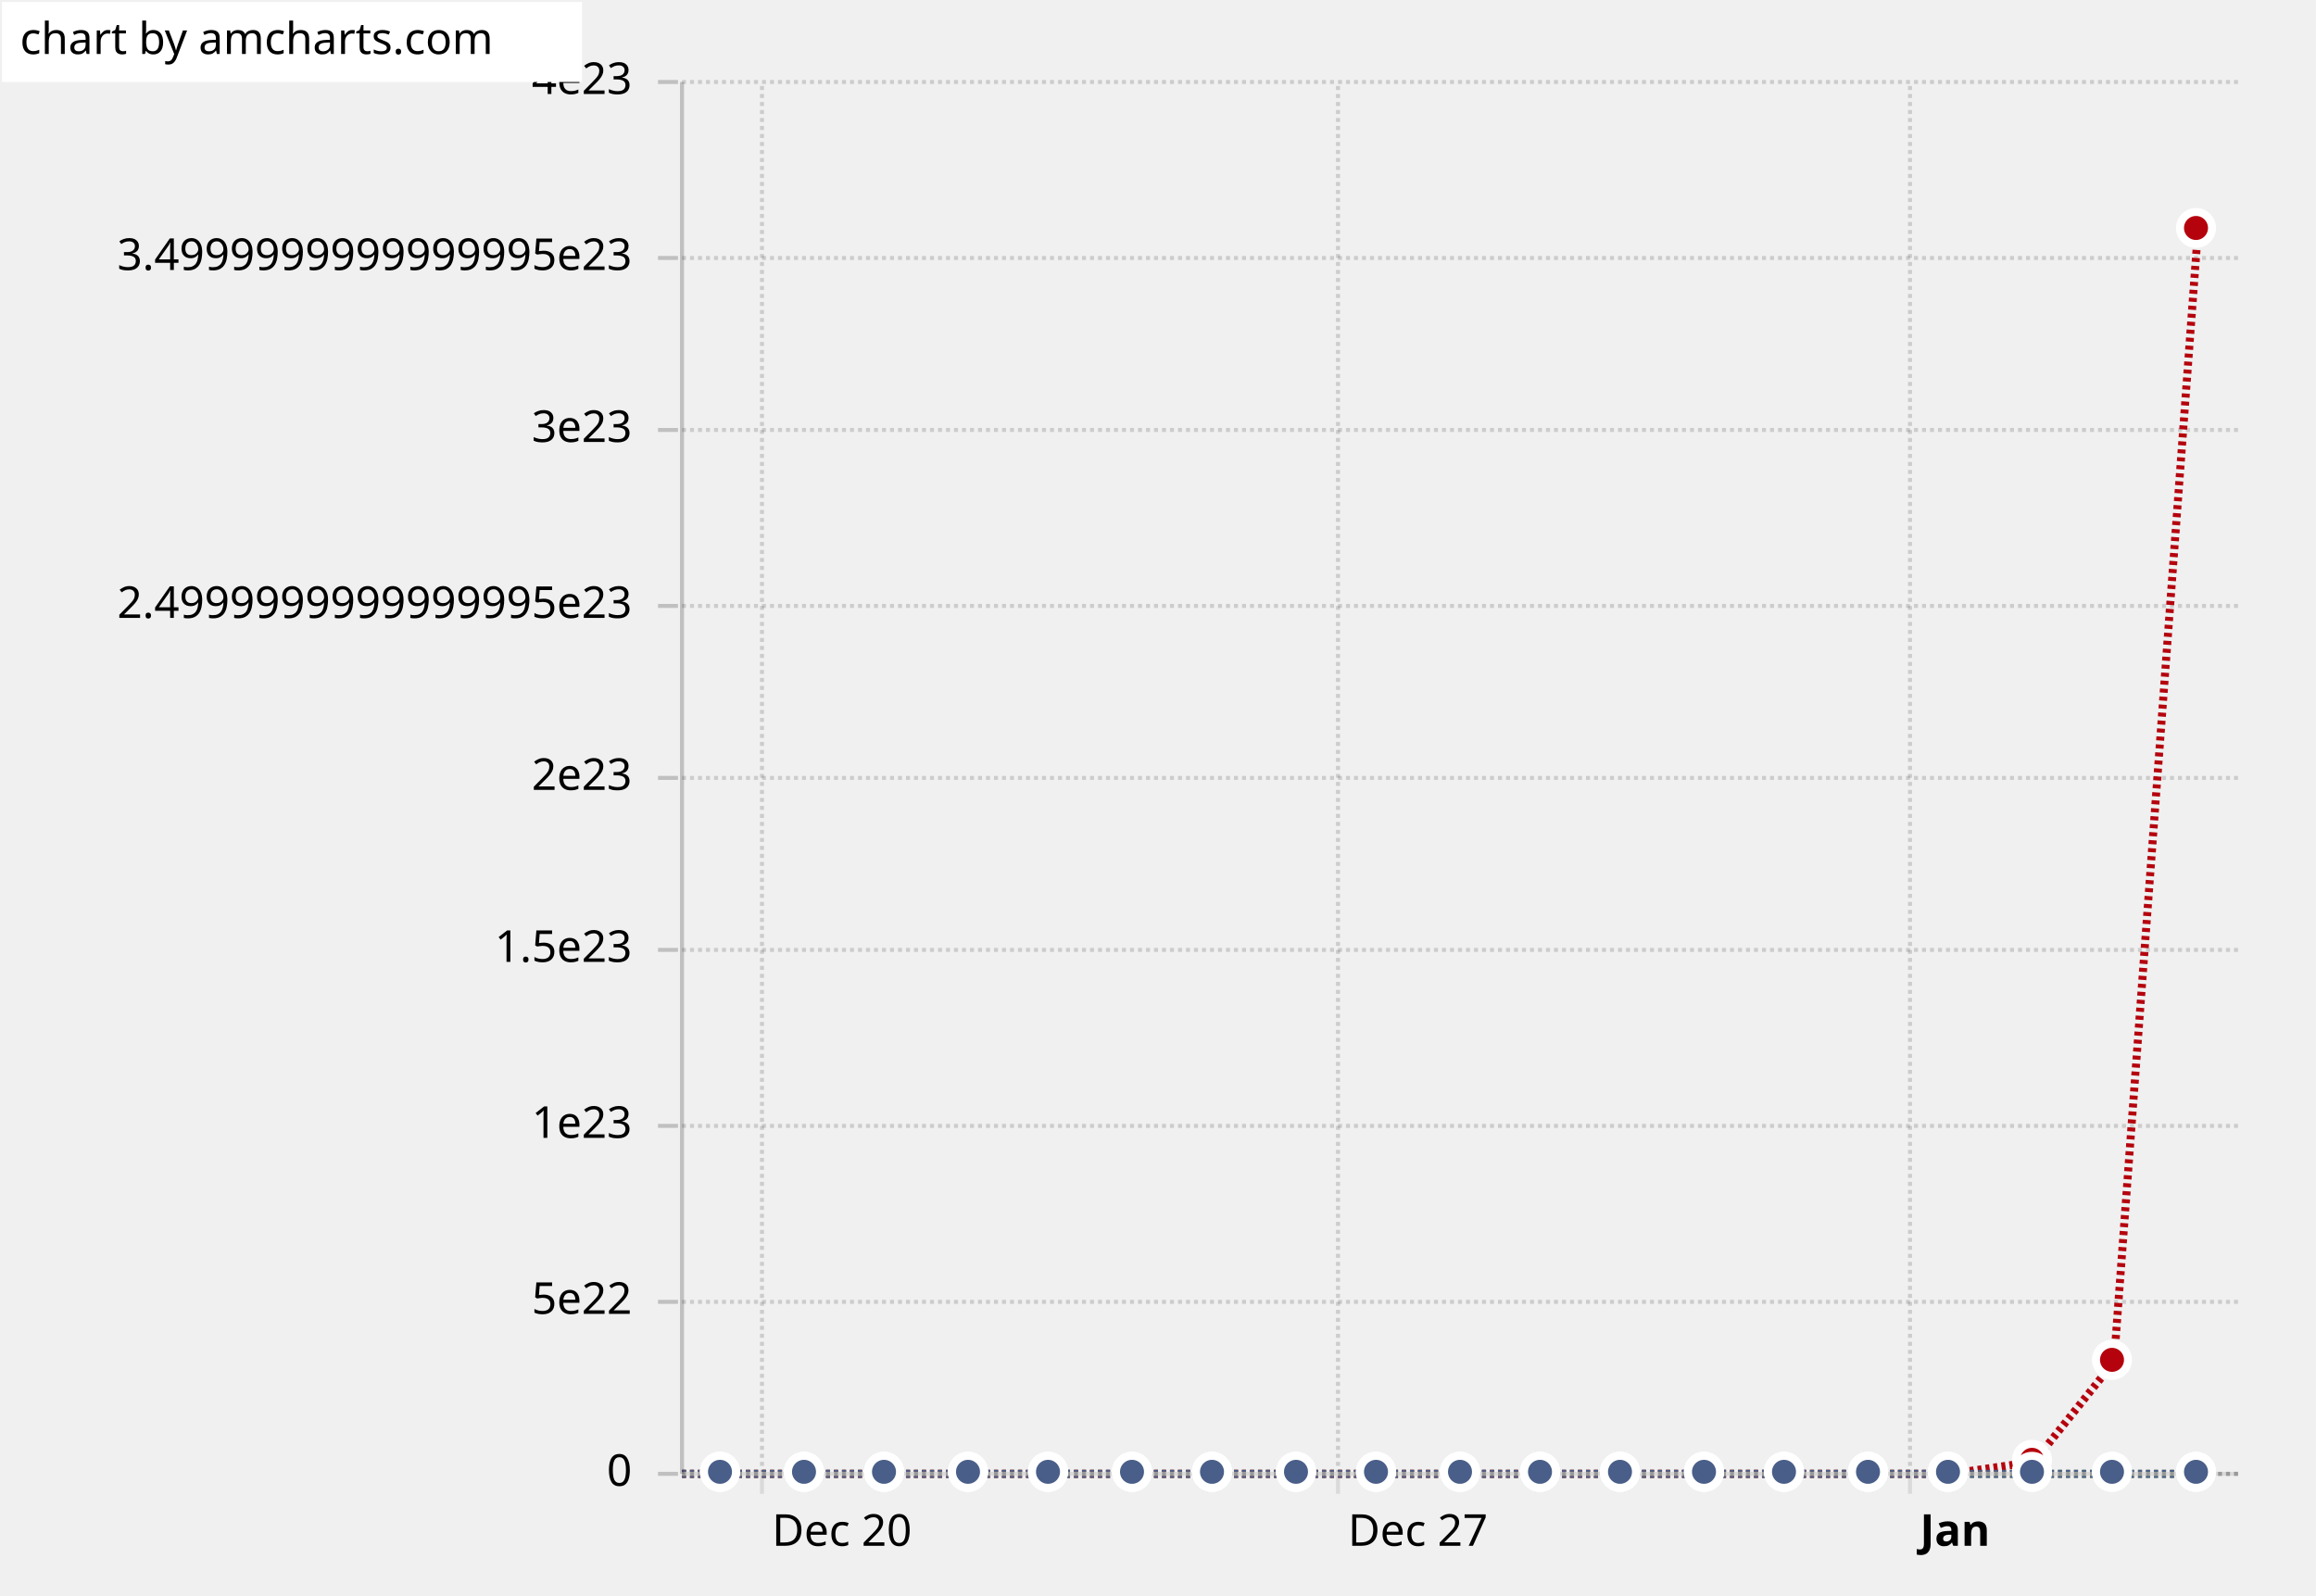
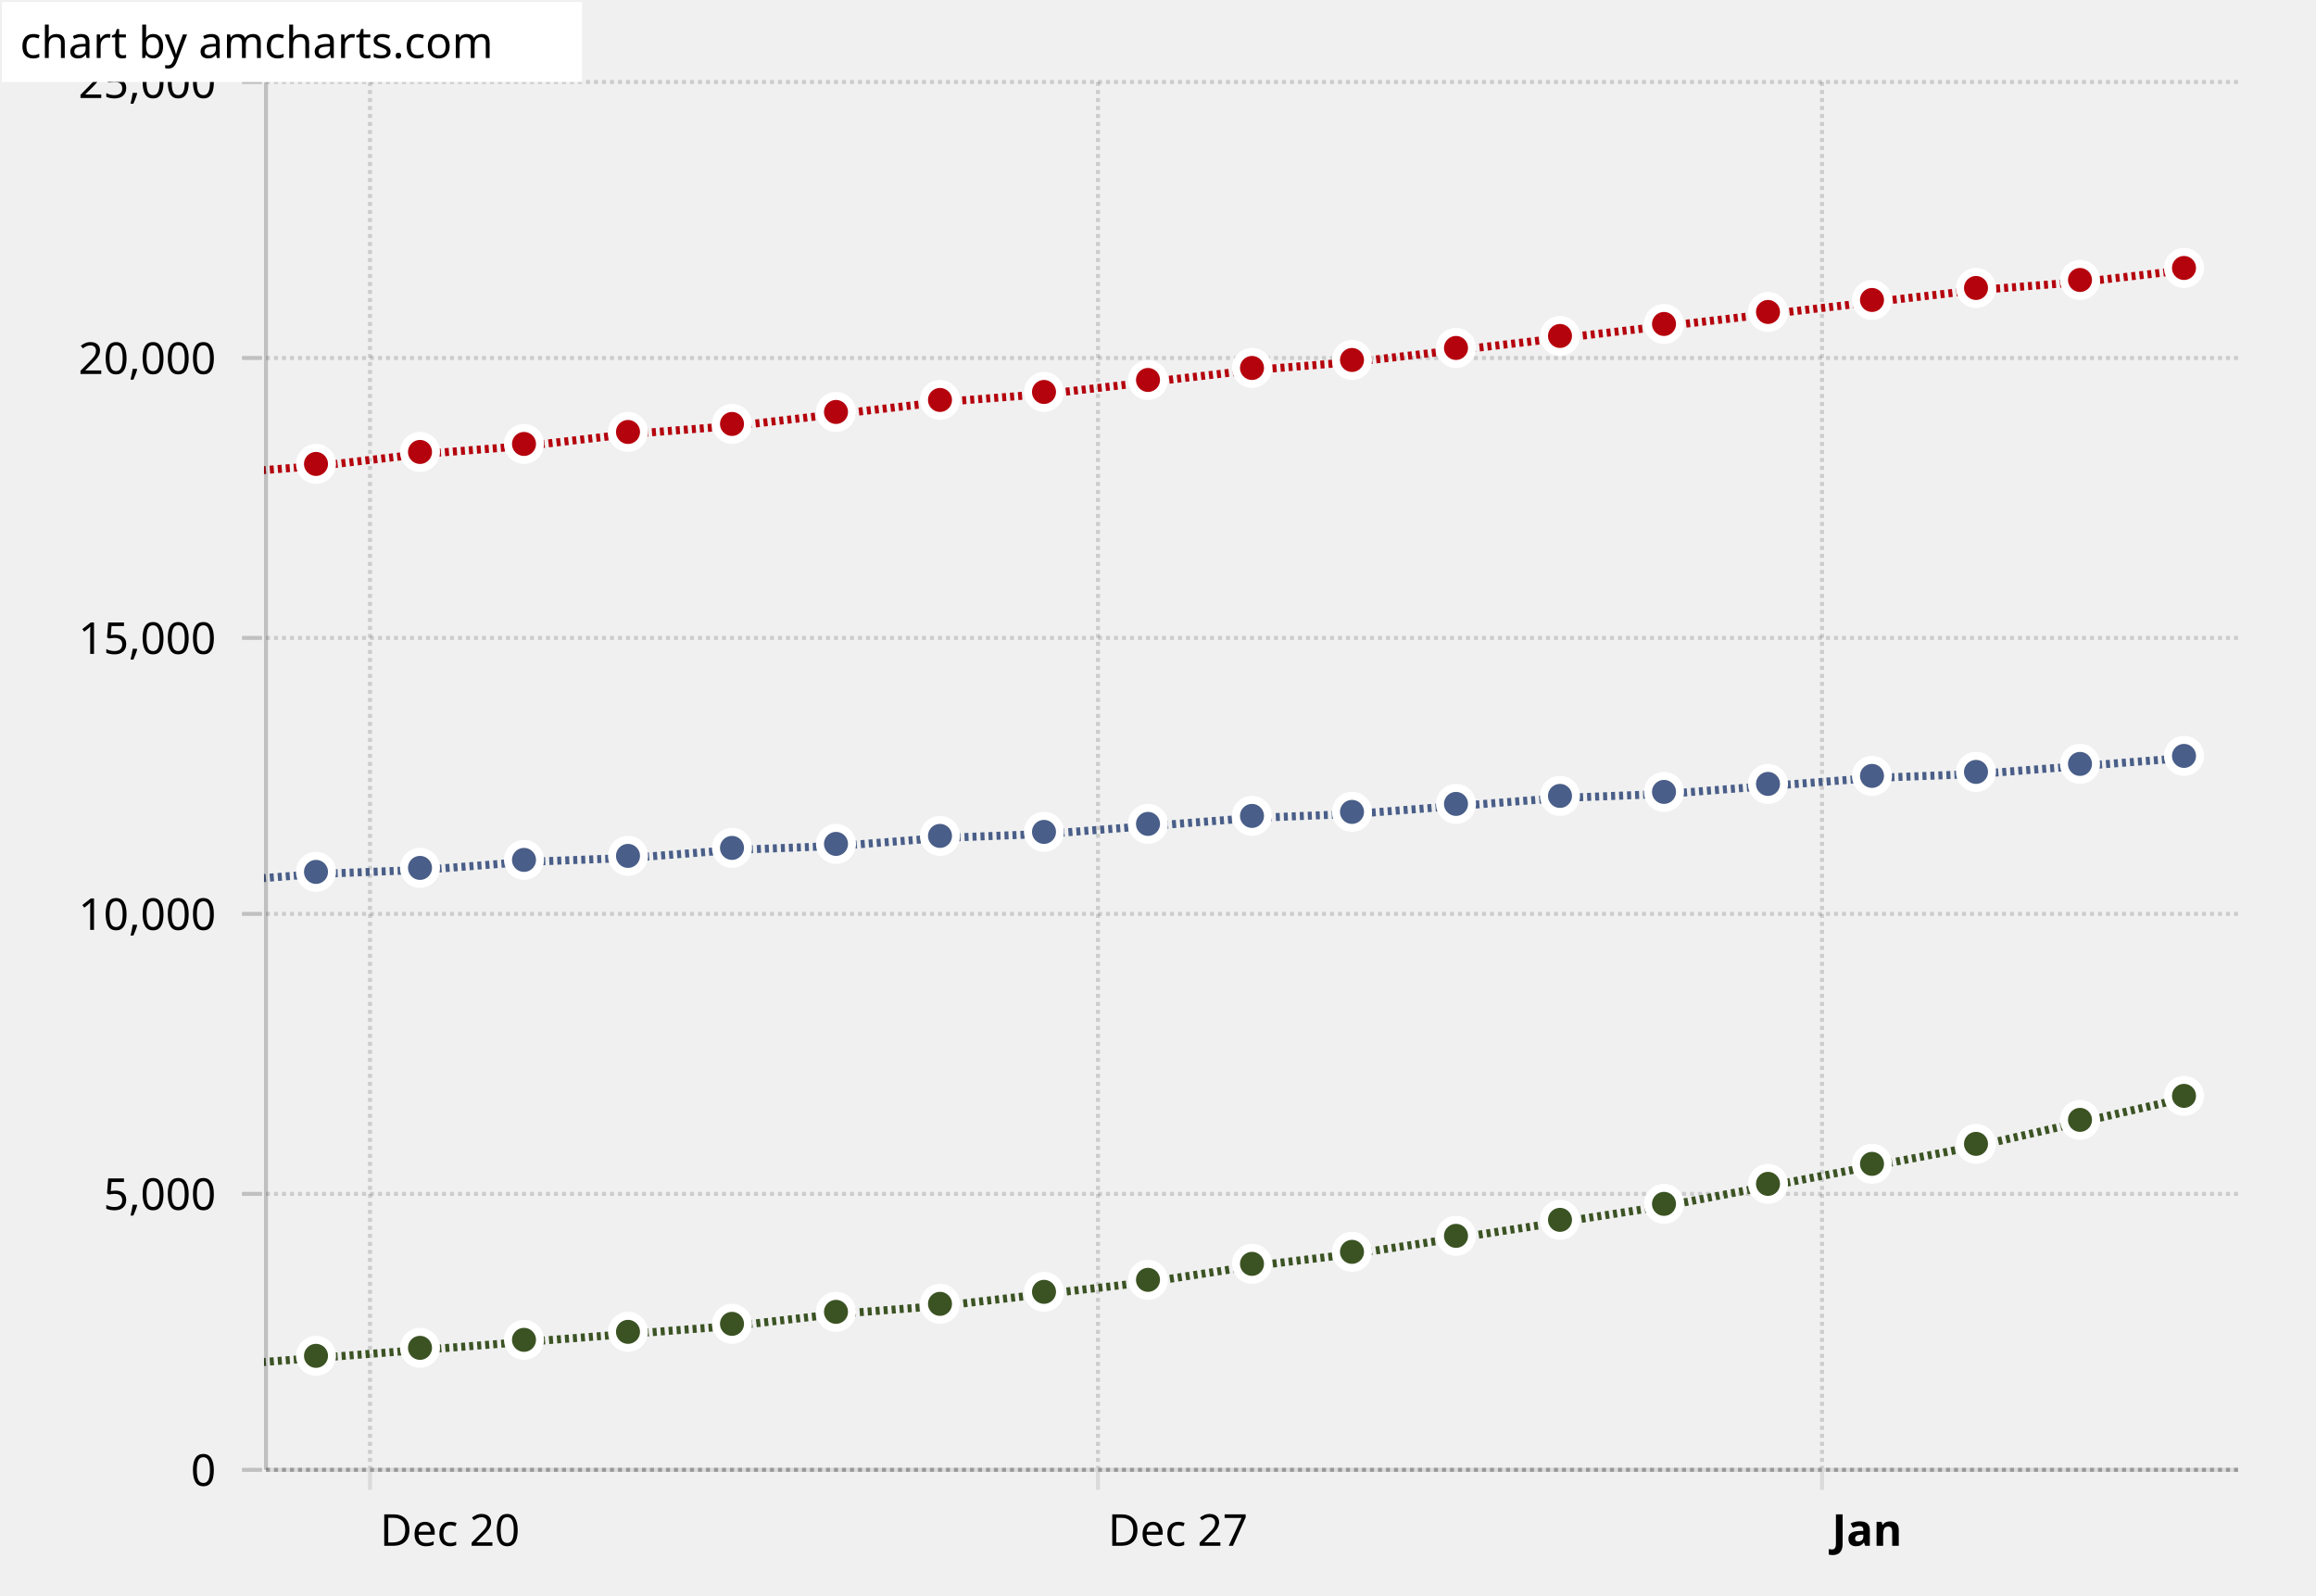
- <svg xmlns="http://www.w3.org/2000/svg" style="left: 0px; top: -0.78px; width: 579px; height: 399px; position: absolute;" version="1.1">
+ <svg xmlns="http://www.w3.org/2000/svg" style="position: absolute; width: 579px; height: 399px; left: 0px; top: 0px; " version="1.1">
  <g />
  <g>
-     <g transform="translate(170 20)">
+     <g transform="translate(66,20)">
      <g>
-         <path fill="none" stroke="#dadada" stroke-dasharray="none" stroke-opacity="1" stroke-width="1" transform="translate(0 348)" d="M 20.5 0.5 L 20.5 5.5" />
-         <path fill="none" stroke="#000000" stroke-dasharray="1" stroke-opacity="0.15" stroke-width="1" d="M 20.5 348.5 L 20.5 348.5 L 20.5 0.5" />
+         <path d="M26.5,0.5 L26.5,5.5" fill="none" stroke-dasharray="none" stroke-width="1" stroke-opacity="1" stroke="#DADADA" transform="translate(0,347)" />
+         <path d="M26.5,347.5 L26.5,347.5 L26.5,0.5" fill="none" stroke-dasharray="1" stroke-width="1" stroke-opacity="0.15" stroke="#000000" />
      </g>
      <g>
-         <path fill="none" stroke="#dadada" stroke-dasharray="none" stroke-opacity="1" stroke-width="1" transform="translate(0 348)" d="M 164.5 0.5 L 164.5 5.5" />
-         <path fill="none" stroke="#000000" stroke-dasharray="1" stroke-opacity="0.15" stroke-width="1" d="M 164.5 348.5 L 164.5 348.5 L 164.5 0.5" />
+         <path d="M208.5,0.5 L208.5,5.5" fill="none" stroke-dasharray="none" stroke-width="1" stroke-opacity="1" stroke="#DADADA" transform="translate(0,347)" />
+         <path d="M208.5,347.5 L208.5,347.5 L208.5,0.5" fill="none" stroke-dasharray="1" stroke-width="1" stroke-opacity="0.15" stroke="#000000" />
      </g>
      <g>
-         <path fill="none" stroke="#dadada" stroke-dasharray="none" stroke-opacity="1" stroke-width="1" transform="translate(0 348)" d="M 307.5 0.5 L 307.5 5.5" />
-         <path fill="none" stroke="#000000" stroke-dasharray="1" stroke-opacity="0.15" stroke-width="1" d="M 307.5 348.5 L 307.5 348.5 L 307.5 0.5" />
+         <path d="M389.5,0.5 L389.5,5.5" fill="none" stroke-dasharray="none" stroke-width="1" stroke-opacity="1" stroke="#DADADA" transform="translate(0,347)" />
+         <path d="M389.5,347.5 L389.5,347.5 L389.5,0.5" fill="none" stroke-dasharray="1" stroke-width="1" stroke-opacity="0.15" stroke="#000000" />
      </g>
    </g>
-     <g visibility="visible" transform="translate(170 20)">
+     <g transform="translate(66,20)" visibility="visible">
      <g>
-         <path fill="none" stroke="#000000" stroke-dasharray="none" stroke-opacity="0.2" stroke-width="1" transform="translate(-6)" d="M 0.5 348.5 L 5.5 348.5" />
-         <path fill="none" stroke="#000000" stroke-dasharray="1" stroke-opacity="0.15" stroke-width="1" d="M 0.5 348.5 L 0.5 348.5 L 389.5 348.5" />
+         <path d="M0.5,347.5 L5.5,347.5" fill="none" stroke-dasharray="none" stroke-width="1" stroke-opacity="0.2" stroke="#000000" transform="translate(-6,0)" />
+         <path d="M0.5,347.5 L0.5,347.5 L493.5,347.5" fill="none" stroke-dasharray="1" stroke-width="1" stroke-opacity="0.15" stroke="#000000" />
      </g>
      <g>
-         <path fill="none" stroke="#000000" stroke-dasharray="none" stroke-opacity="0.2" stroke-width="1" transform="translate(-6)" d="M 0.5 305.5 L 5.5 305.5" />
-         <path fill="none" stroke="#000000" stroke-dasharray="1" stroke-opacity="0.15" stroke-width="1" d="M 0.5 305.5 L 0.5 305.5 L 389.5 305.5" />
+         <path d="M0.5,278.5 L5.5,278.5" fill="none" stroke-dasharray="none" stroke-width="1" stroke-opacity="0.2" stroke="#000000" transform="translate(-6,0)" />
+         <path d="M0.5,278.5 L0.5,278.5 L493.5,278.5" fill="none" stroke-dasharray="1" stroke-width="1" stroke-opacity="0.15" stroke="#000000" />
      </g>
      <g>
-         <path fill="none" stroke="#000000" stroke-dasharray="none" stroke-opacity="0.2" stroke-width="1" transform="translate(-6)" d="M 0.5 261.5 L 5.5 261.5" />
-         <path fill="none" stroke="#000000" stroke-dasharray="1" stroke-opacity="0.15" stroke-width="1" d="M 0.5 261.5 L 0.5 261.5 L 389.5 261.5" />
+         <path d="M0.5,208.5 L5.5,208.5" fill="none" stroke-dasharray="none" stroke-width="1" stroke-opacity="0.2" stroke="#000000" transform="translate(-6,0)" />
+         <path d="M0.5,208.5 L0.5,208.5 L493.5,208.5" fill="none" stroke-dasharray="1" stroke-width="1" stroke-opacity="0.15" stroke="#000000" />
      </g>
      <g>
-         <path fill="none" stroke="#000000" stroke-dasharray="none" stroke-opacity="0.2" stroke-width="1" transform="translate(-6)" d="M 0.5 217.5 L 5.5 217.5" />
-         <path fill="none" stroke="#000000" stroke-dasharray="1" stroke-opacity="0.15" stroke-width="1" d="M 0.5 217.5 L 0.5 217.5 L 389.5 217.5" />
+         <path d="M0.5,139.5 L5.5,139.5" fill="none" stroke-dasharray="none" stroke-width="1" stroke-opacity="0.2" stroke="#000000" transform="translate(-6,0)" />
+         <path d="M0.5,139.5 L0.5,139.5 L493.5,139.5" fill="none" stroke-dasharray="1" stroke-width="1" stroke-opacity="0.15" stroke="#000000" />
      </g>
      <g>
-         <path fill="none" stroke="#000000" stroke-dasharray="none" stroke-opacity="0.2" stroke-width="1" transform="translate(-6)" d="M 0.5 174.5 L 5.5 174.5" />
-         <path fill="none" stroke="#000000" stroke-dasharray="1" stroke-opacity="0.15" stroke-width="1" d="M 0.5 174.5 L 0.5 174.5 L 389.5 174.5" />
+         <path d="M0.5,69.5 L5.5,69.5" fill="none" stroke-dasharray="none" stroke-width="1" stroke-opacity="0.2" stroke="#000000" transform="translate(-6,0)" />
+         <path d="M0.5,69.5 L0.5,69.5 L493.5,69.5" fill="none" stroke-dasharray="1" stroke-width="1" stroke-opacity="0.15" stroke="#000000" />
      </g>
      <g>
-         <path fill="none" stroke="#000000" stroke-dasharray="none" stroke-opacity="0.2" stroke-width="1" transform="translate(-6)" d="M 0.5 131.5 L 5.5 131.5" />
-         <path fill="none" stroke="#000000" stroke-dasharray="1" stroke-opacity="0.15" stroke-width="1" d="M 0.5 131.5 L 0.5 131.5 L 389.5 131.5" />
-       </g>
-       <g>
-         <path fill="none" stroke="#000000" stroke-dasharray="none" stroke-opacity="0.2" stroke-width="1" transform="translate(-6)" d="M 0.5 87.5 L 5.5 87.5" />
-         <path fill="none" stroke="#000000" stroke-dasharray="1" stroke-opacity="0.15" stroke-width="1" d="M 0.5 87.5 L 0.5 87.5 L 389.5 87.5" />
-       </g>
-       <g>
-         <path fill="none" stroke="#000000" stroke-dasharray="none" stroke-opacity="0.2" stroke-width="1" transform="translate(-6)" d="M 0.5 44.5 L 5.5 44.5" />
-         <path fill="none" stroke="#000000" stroke-dasharray="1" stroke-opacity="0.15" stroke-width="1" d="M 0.5 44.5 L 0.5 44.5 L 389.5 44.5" />
-       </g>
-       <g>
-         <path fill="none" stroke="#000000" stroke-dasharray="none" stroke-opacity="0.2" stroke-width="1" transform="translate(-6)" d="M 0.5 0.5 L 5.5 0.5" />
-         <path fill="none" stroke="#000000" stroke-dasharray="1" stroke-opacity="0.15" stroke-width="1" d="M 0.5 0.5 L 0.5 0.5 L 389.5 0.5" />
+         <path d="M0.5,0.5 L5.5,0.5" fill="none" stroke-dasharray="none" stroke-width="1" stroke-opacity="0.2" stroke="#000000" transform="translate(-6,0)" />
+         <path d="M0.5,0.5 L0.5,0.5 L493.5,0.5" fill="none" stroke-dasharray="1" stroke-width="1" stroke-opacity="0.15" stroke="#000000" />
      </g>
    </g>
  </g>
  <g />
  <g>
-     <g transform="translate(170 20)">
-       <g clip-path="url(&quot;#AmChartsEl-139&quot;)">
-         <path fill="none" stroke="#3b5323" stroke-dasharray="1" stroke-opacity="1" stroke-width="2" d="M -9.5 348.5 L 10.5 348.5 L 31.5 348.5 L 51.5 348.5 L 72.5 348.5 L 92.5 348.5 L 113.5 348.5 L 133.5 348.5 L 154.5 348.5 L 174.5 348.5 L 195.5 348.5 L 215.5 348.5 L 235.5 348.5 L 256.5 348.5 L 276.5 348.5 L 297.5 348.5 L 317.5 348.5 L 338.5 348.5 L 358.5 348.5 L 379.5 348.5" />
+     <g transform="translate(66,20)">
+       <g clip-path="url(#AmChartsEl-4)">
+         <path d="M-12.5,321.5 L13.5,319.5 L39.5,317.5 L65.5,315.5 L91.5,313.5 L117.5,311.5 L143.5,308.5 L169.5,306.5 L195.5,303.5 L221.5,300.5 L247.5,296.5 L272.5,293.5 L298.5,289.5 L324.5,285.5 L350.5,281.5 L376.5,276.5 L402.5,271.5 L428.5,266.5 L454.5,260.5 L480.5,254.5" fill="none" stroke-dasharray="1" stroke-width="2" stroke-opacity="1" stroke="#3B5323" />
      </g>
-       <g clip-path="url(&quot;#AmChartsEl-140&quot;)">
-         <path fill="none" stroke="#3b5323" stroke-dasharray="1" stroke-opacity="1" stroke-width="2" d="M -9.5 348.5 L 10.5 348.5 L 31.5 348.5 L 51.5 348.5 L 72.5 348.5 L 92.5 348.5 L 113.5 348.5 L 133.5 348.5 L 154.5 348.5 L 174.5 348.5 L 195.5 348.5 L 215.5 348.5 L 235.5 348.5 L 256.5 348.5 L 276.5 348.5 L 297.5 348.5 L 317.5 348.5 L 338.5 348.5 L 358.5 348.5 L 379.5 348.5" />
+       <g clip-path="url(#AmChartsEl-5)">
+         <path d="M-12.5,321.5 L13.5,319.5 L39.5,317.5 L65.5,315.5 L91.5,313.5 L117.5,311.5 L143.5,308.5 L169.5,306.5 L195.5,303.5 L221.5,300.5 L247.5,296.5 L272.5,293.5 L298.5,289.5 L324.5,285.5 L350.5,281.5 L376.5,276.5 L402.5,271.5 L428.5,266.5 L454.5,260.5 L480.5,254.5" fill="none" stroke-dasharray="1" stroke-width="2" stroke-opacity="1" stroke="#3B5323" />
      </g>
-       <clipPath id="AmChartsEl-139">
-         <rect stroke-width="0" x="0" y="0" width="389" height="348" rx="0" ry="0" />
+       <clipPath id="AmChartsEl-4">
+         <rect x="0" y="0" width="493" height="347" rx="0" ry="0" stroke-width="0" />
      </clipPath>
-       <clipPath id="AmChartsEl-140">
-         <rect stroke-width="0" x="0" y="349" width="389" height="1" rx="0" ry="0" />
+       <clipPath id="AmChartsEl-5">
+         <rect x="0" y="348" width="493" height="1" rx="0" ry="0" stroke-width="0" />
      </clipPath>
    </g>
-     <g transform="translate(170 20)">
-       <g clip-path="url(&quot;#AmChartsEl-141&quot;)">
-         <path fill="none" stroke="#b5030d" stroke-dasharray="1" stroke-opacity="1" stroke-width="2" d="M -9.5 348.5 L 10.5 348.5 L 31.5 348.5 L 51.5 348.5 L 72.5 348.5 L 92.5 348.5 L 113.5 348.5 L 133.5 348.5 L 154.5 348.5 L 174.5 348.5 L 195.5 348.5 L 215.5 348.5 L 235.5 348.5 L 256.5 348.5 L 276.5 348.5 L 297.5 348.5 L 317.5 348.5 L 338.5 345.5 L 358.5 320.5 L 379.5 37.5" />
+     <g transform="translate(66,20)">
+       <g clip-path="url(#AmChartsEl-6)">
+         <path d="M-12.5,98.5 L13.5,96.5 L39.5,93.5 L65.5,91.5 L91.5,88.5 L117.5,86.5 L143.5,83.5 L169.5,80.5 L195.5,78.5 L221.5,75.5 L247.5,72.5 L272.5,70.5 L298.5,67.5 L324.5,64.5 L350.5,61.5 L376.5,58.5 L402.5,55.5 L428.5,52.5 L454.5,50.5 L480.5,47.5" fill="none" stroke-dasharray="1" stroke-width="2" stroke-opacity="1" stroke="#b5030d" />
      </g>
-       <g clip-path="url(&quot;#AmChartsEl-142&quot;)">
-         <path fill="none" stroke="#b5030d" stroke-dasharray="1" stroke-opacity="1" stroke-width="2" d="M -9.5 348.5 L 10.5 348.5 L 31.5 348.5 L 51.5 348.5 L 72.5 348.5 L 92.5 348.5 L 113.5 348.5 L 133.5 348.5 L 154.5 348.5 L 174.5 348.5 L 195.5 348.5 L 215.5 348.5 L 235.5 348.5 L 256.5 348.5 L 276.5 348.5 L 297.5 348.5 L 317.5 348.5 L 338.5 345.5 L 358.5 320.5 L 379.5 37.5" />
+       <g clip-path="url(#AmChartsEl-7)">
+         <path d="M-12.5,98.5 L13.5,96.5 L39.5,93.5 L65.5,91.5 L91.5,88.5 L117.5,86.5 L143.5,83.5 L169.5,80.5 L195.5,78.5 L221.5,75.5 L247.5,72.5 L272.5,70.5 L298.5,67.5 L324.5,64.5 L350.5,61.5 L376.5,58.5 L402.5,55.5 L428.5,52.5 L454.5,50.5 L480.5,47.5" fill="none" stroke-dasharray="1" stroke-width="2" stroke-opacity="1" stroke="#b5030d" />
      </g>
-       <clipPath id="AmChartsEl-141">
-         <rect stroke-width="0" x="0" y="0" width="389" height="348" rx="0" ry="0" />
+       <clipPath id="AmChartsEl-6">
+         <rect x="0" y="0" width="493" height="347" rx="0" ry="0" stroke-width="0" />
      </clipPath>
-       <clipPath id="AmChartsEl-142">
-         <rect stroke-width="0" x="0" y="349" width="389" height="1" rx="0" ry="0" />
+       <clipPath id="AmChartsEl-7">
+         <rect x="0" y="348" width="493" height="1" rx="0" ry="0" stroke-width="0" />
      </clipPath>
    </g>
-     <g transform="translate(170 20)">
-       <g clip-path="url(&quot;#AmChartsEl-143&quot;)">
-         <path fill="none" stroke="#495e88" stroke-dasharray="1" stroke-opacity="1" stroke-width="2" d="M -9.5 348.5 L 10.5 348.5 L 31.5 348.5 L 51.5 348.5 L 72.5 348.5 L 92.5 348.5 L 113.5 348.5 L 133.5 348.5 L 154.5 348.5 L 174.5 348.5 L 195.5 348.5 L 215.5 348.5 L 235.5 348.5 L 256.5 348.5 L 276.5 348.5 L 297.5 348.5 L 317.5 348.5 L 338.5 348.5 L 358.5 348.5 L 379.5 348.5" />
+     <g transform="translate(66,20)">
+       <g clip-path="url(#AmChartsEl-8)">
+         <path d="M-12.5,200.5 L13.5,198.5 L39.5,197.5 L65.5,195.5 L91.5,194.5 L117.5,192.5 L143.5,191.5 L169.5,189.5 L195.5,188.5 L221.5,186.5 L247.5,184.5 L272.5,183.5 L298.5,181.5 L324.5,179.5 L350.5,178.5 L376.5,176.5 L402.5,174.5 L428.5,173.5 L454.5,171.5 L480.5,169.5" fill="none" stroke-dasharray="1" stroke-width="2" stroke-opacity="1" stroke="#495E88" />
      </g>
-       <g clip-path="url(&quot;#AmChartsEl-144&quot;)">
-         <path fill="none" stroke="#495e88" stroke-dasharray="1" stroke-opacity="1" stroke-width="2" d="M -9.5 348.5 L 10.5 348.5 L 31.5 348.5 L 51.5 348.5 L 72.5 348.5 L 92.5 348.5 L 113.5 348.5 L 133.5 348.5 L 154.5 348.5 L 174.5 348.5 L 195.5 348.5 L 215.5 348.5 L 235.5 348.5 L 256.5 348.5 L 276.5 348.5 L 297.5 348.5 L 317.5 348.5 L 338.5 348.5 L 358.5 348.5 L 379.5 348.5" />
+       <g clip-path="url(#AmChartsEl-9)">
+         <path d="M-12.5,200.5 L13.5,198.5 L39.5,197.5 L65.5,195.5 L91.5,194.5 L117.5,192.5 L143.5,191.5 L169.5,189.5 L195.5,188.5 L221.5,186.5 L247.5,184.5 L272.5,183.5 L298.5,181.5 L324.5,179.5 L350.5,178.5 L376.5,176.5 L402.5,174.5 L428.5,173.5 L454.5,171.5 L480.5,169.5" fill="none" stroke-dasharray="1" stroke-width="2" stroke-opacity="1" stroke="#495E88" />
      </g>
-       <clipPath id="AmChartsEl-143">
-         <rect stroke-width="0" x="0" y="0" width="389" height="348" rx="0" ry="0" />
+       <clipPath id="AmChartsEl-8">
+         <rect x="0" y="0" width="493" height="347" rx="0" ry="0" stroke-width="0" />
      </clipPath>
-       <clipPath id="AmChartsEl-144">
-         <rect stroke-width="0" x="0" y="349" width="389" height="1" rx="0" ry="0" />
+       <clipPath id="AmChartsEl-9">
+         <rect x="0" y="348" width="493" height="1" rx="0" ry="0" stroke-width="0" />
      </clipPath>
    </g>
  </g>
-   <g clip-path="url(&quot;#AmChartsEl-138&quot;)" />
+   <g clip-path="url(#AmChartsEl-3)" />
  <g>
-     <g transform="translate(170 20)">
-       <text font-family="Verdana" font-size="11" fill="#000000" text-anchor="start" transform="translate(23 361)" y="5.5">Dec 20</text>
-       <text font-family="Verdana" font-size="11" fill="#000000" text-anchor="start" transform="translate(167 361)" y="5.5">Dec 27</text>
-       <text font-family="Verdana" font-size="11" font-weight="bold" fill="#000000" text-anchor="start" transform="translate(310 361)" y="5.5">Jan</text>
+     <g transform="translate(66,20)">
+       <text y="6.5" fill="#000000" font-family="Verdana" font-size="11" text-anchor="start" transform="translate(29,360)">Dec 20</text>
+       <text y="6.5" fill="#000000" font-family="Verdana" font-size="11" text-anchor="start" transform="translate(211,360)">Dec 27</text>
+       <text y="6.5" fill="#000000" font-family="Verdana" font-size="11" font-weight="bold" text-anchor="start" transform="translate(392,360)">Jan</text>
    </g>
-     <g visibility="visible" transform="translate(170 20)">
-       <text font-family="Verdana" font-size="11" fill="#000000" text-anchor="end" transform="translate(-12 346)" y="5.5">0</text>
-       <text font-family="Verdana" font-size="11" fill="#000000" text-anchor="end" transform="translate(-12 303)" y="5.5">5e22</text>
-       <text font-family="Verdana" font-size="11" fill="#000000" text-anchor="end" transform="translate(-12 259)" y="5.5">1e23</text>
-       <text font-family="Verdana" font-size="11" fill="#000000" text-anchor="end" transform="translate(-12 215)" y="5.5">1.5e23</text>
-       <text font-family="Verdana" font-size="11" fill="#000000" text-anchor="end" transform="translate(-12 172)" y="5.5">2e23</text>
-       <text font-family="Verdana" font-size="11" fill="#000000" text-anchor="end" transform="translate(-12 129)" y="5.5">2.4999999999999995e23</text>
-       <text font-family="Verdana" font-size="11" fill="#000000" text-anchor="end" transform="translate(-12 85)" y="5.5">3e23</text>
-       <text font-family="Verdana" font-size="11" fill="#000000" text-anchor="end" transform="translate(-12 42)" y="5.5">3.4999999999999995e23</text>
-       <text font-family="Verdana" font-size="11" fill="#000000" text-anchor="end" transform="translate(-12 -2)" y="5.5">4e23</text>
+     <g transform="translate(66,20)" visibility="visible">
+       <text y="6.5" fill="#000000" font-family="Verdana" font-size="11" text-anchor="end" transform="translate(-12,345)">0</text>
+       <text y="6.5" fill="#000000" font-family="Verdana" font-size="11" text-anchor="end" transform="translate(-12,276)">5,000</text>
+       <text y="6.5" fill="#000000" font-family="Verdana" font-size="11" text-anchor="end" transform="translate(-12,206)">10,000</text>
+       <text y="6.5" fill="#000000" font-family="Verdana" font-size="11" text-anchor="end" transform="translate(-12,137)">15,000</text>
+       <text y="6.5" fill="#000000" font-family="Verdana" font-size="11" text-anchor="end" transform="translate(-12,67)">20,000</text>
+       <text y="6.5" fill="#000000" font-family="Verdana" font-size="11" text-anchor="end" transform="translate(-12,-2)">25,000</text>
    </g>
  </g>
  <g>
-     <path fill="none" stroke="#dadada" stroke-dasharray="none" stroke-opacity="1" stroke-width="1" transform="translate(170 368)" d="M 0.5 0.5 L 389.5 0.5" />
-     <path visibility="visible" fill="none" stroke="#000000" stroke-dasharray="none" stroke-opacity="0.2" stroke-width="1" transform="translate(170 20)" d="M 0.5 0.5 L 0.5 348.5" />
-     <path fill="none" stroke="#000000" stroke-dasharray="1" stroke-opacity="0.3" stroke-width="1" transform="translate(170 20)" d="M 0.5 348.5 L 389.5 348.5 L 389.5 348.5" />
+     <path d="M0.5,0.5 L493.5,0.5" fill="none" stroke-dasharray="none" stroke-width="1" stroke-opacity="1" stroke="#DADADA" transform="translate(66,367)" />
+     <path d="M0.5,0.5 L0.5,347.5" fill="none" stroke-dasharray="none" stroke-width="1" stroke-opacity="0.2" stroke="#000000" transform="translate(66,20)" visibility="visible" />
+     <path d="M0.5,347.5 L493.5,347.5 L493.5,347.5" fill="none" stroke-dasharray="1" stroke-width="1" stroke-opacity="0.3" stroke="#000000" transform="translate(66,20)" />
  </g>
  <g>
-     <g visibility="hidden" transform="translate(170 20)">
-       <path visibility="hidden" fill="none" stroke="#cc0000" stroke-dasharray="none" stroke-opacity="1" stroke-width="1" d="M 0.5 0.5 L 0.5 0.5 L 0.5 347.5" />
+     <g transform="translate(66,20)" visibility="hidden">
+       <path d="M0.5,0.5 L0.5,0.5 L0.5,346.5" fill="none" stroke-dasharray="none" stroke-width="1" stroke-opacity="1" stroke="#CC0000" visibility="hidden" />
    </g>
  </g>
  <g />
  <g>
-     <g transform="translate(170 20)">
-       <circle fill="#3b5323" fill-opacity="1" stroke="#ffffff" stroke-opacity="1" stroke-width="2" transform="translate(10 348)" cx="0" cy="0" r="4" />
-       <circle fill="#3b5323" fill-opacity="1" stroke="#ffffff" stroke-opacity="1" stroke-width="2" transform="translate(31 348)" cx="0" cy="0" r="4" />
-       <circle fill="#3b5323" fill-opacity="1" stroke="#ffffff" stroke-opacity="1" stroke-width="2" transform="translate(51 348)" cx="0" cy="0" r="4" />
-       <circle fill="#3b5323" fill-opacity="1" stroke="#ffffff" stroke-opacity="1" stroke-width="2" transform="translate(72 348)" cx="0" cy="0" r="4" />
-       <circle fill="#3b5323" fill-opacity="1" stroke="#ffffff" stroke-opacity="1" stroke-width="2" transform="translate(92 348)" cx="0" cy="0" r="4" />
-       <circle fill="#3b5323" fill-opacity="1" stroke="#ffffff" stroke-opacity="1" stroke-width="2" transform="translate(113 348)" cx="0" cy="0" r="4" />
-       <circle fill="#3b5323" fill-opacity="1" stroke="#ffffff" stroke-opacity="1" stroke-width="2" transform="translate(133 348)" cx="0" cy="0" r="4" />
-       <circle fill="#3b5323" fill-opacity="1" stroke="#ffffff" stroke-opacity="1" stroke-width="2" transform="translate(154 348)" cx="0" cy="0" r="4" />
-       <circle fill="#3b5323" fill-opacity="1" stroke="#ffffff" stroke-opacity="1" stroke-width="2" transform="translate(174 348)" cx="0" cy="0" r="4" />
-       <circle fill="#3b5323" fill-opacity="1" stroke="#ffffff" stroke-opacity="1" stroke-width="2" transform="translate(195 348)" cx="0" cy="0" r="4" />
-       <circle fill="#3b5323" fill-opacity="1" stroke="#ffffff" stroke-opacity="1" stroke-width="2" transform="translate(215 348)" cx="0" cy="0" r="4" />
-       <circle fill="#3b5323" fill-opacity="1" stroke="#ffffff" stroke-opacity="1" stroke-width="2" transform="translate(235 348)" cx="0" cy="0" r="4" />
-       <circle fill="#3b5323" fill-opacity="1" stroke="#ffffff" stroke-opacity="1" stroke-width="2" transform="translate(256 348)" cx="0" cy="0" r="4" />
-       <circle fill="#3b5323" fill-opacity="1" stroke="#ffffff" stroke-opacity="1" stroke-width="2" transform="translate(276 348)" cx="0" cy="0" r="4" />
-       <circle fill="#3b5323" fill-opacity="1" stroke="#ffffff" stroke-opacity="1" stroke-width="2" transform="translate(297 348)" cx="0" cy="0" r="4" />
-       <circle fill="#3b5323" fill-opacity="1" stroke="#ffffff" stroke-opacity="1" stroke-width="2" transform="translate(317 348)" cx="0" cy="0" r="4" />
-       <circle fill="#3b5323" fill-opacity="1" stroke="#ffffff" stroke-opacity="1" stroke-width="2" transform="translate(338 348)" cx="0" cy="0" r="4" />
-       <circle fill="#3b5323" fill-opacity="1" stroke="#ffffff" stroke-opacity="1" stroke-width="2" transform="translate(358 348)" cx="0" cy="0" r="4" />
-       <circle fill="#3b5323" fill-opacity="1" stroke="#ffffff" stroke-opacity="1" stroke-width="2" transform="translate(379 348)" cx="0" cy="0" r="4" />
+     <g transform="translate(66,20)">
+       <circle r="4" cx="0" cy="0" fill="#3B5323" stroke="#FFFFFF" fill-opacity="1" stroke-width="2" stroke-opacity="1" transform="translate(13,319)" />
+       <circle r="4" cx="0" cy="0" fill="#3B5323" stroke="#FFFFFF" fill-opacity="1" stroke-width="2" stroke-opacity="1" transform="translate(39,317)" />
+       <circle r="4" cx="0" cy="0" fill="#3B5323" stroke="#FFFFFF" fill-opacity="1" stroke-width="2" stroke-opacity="1" transform="translate(65,315)" />
+       <circle r="4" cx="0" cy="0" fill="#3B5323" stroke="#FFFFFF" fill-opacity="1" stroke-width="2" stroke-opacity="1" transform="translate(91,313)" />
+       <circle r="4" cx="0" cy="0" fill="#3B5323" stroke="#FFFFFF" fill-opacity="1" stroke-width="2" stroke-opacity="1" transform="translate(117,311)" />
+       <circle r="4" cx="0" cy="0" fill="#3B5323" stroke="#FFFFFF" fill-opacity="1" stroke-width="2" stroke-opacity="1" transform="translate(143,308)" />
+       <circle r="4" cx="0" cy="0" fill="#3B5323" stroke="#FFFFFF" fill-opacity="1" stroke-width="2" stroke-opacity="1" transform="translate(169,306)" />
+       <circle r="4" cx="0" cy="0" fill="#3B5323" stroke="#FFFFFF" fill-opacity="1" stroke-width="2" stroke-opacity="1" transform="translate(195,303)" />
+       <circle r="4" cx="0" cy="0" fill="#3B5323" stroke="#FFFFFF" fill-opacity="1" stroke-width="2" stroke-opacity="1" transform="translate(221,300)" />
+       <circle r="4" cx="0" cy="0" fill="#3B5323" stroke="#FFFFFF" fill-opacity="1" stroke-width="2" stroke-opacity="1" transform="translate(247,296)" />
+       <circle r="4" cx="0" cy="0" fill="#3B5323" stroke="#FFFFFF" fill-opacity="1" stroke-width="2" stroke-opacity="1" transform="translate(272,293)" />
+       <circle r="4" cx="0" cy="0" fill="#3B5323" stroke="#FFFFFF" fill-opacity="1" stroke-width="2" stroke-opacity="1" transform="translate(298,289)" />
+       <circle r="4" cx="0" cy="0" fill="#3B5323" stroke="#FFFFFF" fill-opacity="1" stroke-width="2" stroke-opacity="1" transform="translate(324,285)" />
+       <circle r="4" cx="0" cy="0" fill="#3B5323" stroke="#FFFFFF" fill-opacity="1" stroke-width="2" stroke-opacity="1" transform="translate(350,281)" />
+       <circle r="4" cx="0" cy="0" fill="#3B5323" stroke="#FFFFFF" fill-opacity="1" stroke-width="2" stroke-opacity="1" transform="translate(376,276)" />
+       <circle r="4" cx="0" cy="0" fill="#3B5323" stroke="#FFFFFF" fill-opacity="1" stroke-width="2" stroke-opacity="1" transform="translate(402,271)" />
+       <circle r="4" cx="0" cy="0" fill="#3B5323" stroke="#FFFFFF" fill-opacity="1" stroke-width="2" stroke-opacity="1" transform="translate(428,266)" />
+       <circle r="4" cx="0" cy="0" fill="#3B5323" stroke="#FFFFFF" fill-opacity="1" stroke-width="2" stroke-opacity="1" transform="translate(454,260)" />
+       <circle r="4" cx="0" cy="0" fill="#3B5323" stroke="#FFFFFF" fill-opacity="1" stroke-width="2" stroke-opacity="1" transform="translate(480,254)" />
    </g>
-     <g transform="translate(170 20)">
-       <circle fill="#b5030d" fill-opacity="1" stroke="#ffffff" stroke-opacity="1" stroke-width="2" transform="translate(10 348)" cx="0" cy="0" r="4" />
-       <circle fill="#b5030d" fill-opacity="1" stroke="#ffffff" stroke-opacity="1" stroke-width="2" transform="translate(31 348)" cx="0" cy="0" r="4" />
-       <circle fill="#b5030d" fill-opacity="1" stroke="#ffffff" stroke-opacity="1" stroke-width="2" transform="translate(51 348)" cx="0" cy="0" r="4" />
-       <circle fill="#b5030d" fill-opacity="1" stroke="#ffffff" stroke-opacity="1" stroke-width="2" transform="translate(72 348)" cx="0" cy="0" r="4" />
-       <circle fill="#b5030d" fill-opacity="1" stroke="#ffffff" stroke-opacity="1" stroke-width="2" transform="translate(92 348)" cx="0" cy="0" r="4" />
-       <circle fill="#b5030d" fill-opacity="1" stroke="#ffffff" stroke-opacity="1" stroke-width="2" transform="translate(113 348)" cx="0" cy="0" r="4" />
-       <circle fill="#b5030d" fill-opacity="1" stroke="#ffffff" stroke-opacity="1" stroke-width="2" transform="translate(133 348)" cx="0" cy="0" r="4" />
-       <circle fill="#b5030d" fill-opacity="1" stroke="#ffffff" stroke-opacity="1" stroke-width="2" transform="translate(154 348)" cx="0" cy="0" r="4" />
-       <circle fill="#b5030d" fill-opacity="1" stroke="#ffffff" stroke-opacity="1" stroke-width="2" transform="translate(174 348)" cx="0" cy="0" r="4" />
-       <circle fill="#b5030d" fill-opacity="1" stroke="#ffffff" stroke-opacity="1" stroke-width="2" transform="translate(195 348)" cx="0" cy="0" r="4" />
-       <circle fill="#b5030d" fill-opacity="1" stroke="#ffffff" stroke-opacity="1" stroke-width="2" transform="translate(215 348)" cx="0" cy="0" r="4" />
-       <circle fill="#b5030d" fill-opacity="1" stroke="#ffffff" stroke-opacity="1" stroke-width="2" transform="translate(235 348)" cx="0" cy="0" r="4" />
-       <circle fill="#b5030d" fill-opacity="1" stroke="#ffffff" stroke-opacity="1" stroke-width="2" transform="translate(256 348)" cx="0" cy="0" r="4" />
-       <circle fill="#b5030d" fill-opacity="1" stroke="#ffffff" stroke-opacity="1" stroke-width="2" transform="translate(276 348)" cx="0" cy="0" r="4" />
-       <circle fill="#b5030d" fill-opacity="1" stroke="#ffffff" stroke-opacity="1" stroke-width="2" transform="translate(297 348)" cx="0" cy="0" r="4" />
-       <circle fill="#b5030d" fill-opacity="1" stroke="#ffffff" stroke-opacity="1" stroke-width="2" transform="translate(317 348)" cx="0" cy="0" r="4" />
-       <circle fill="#b5030d" fill-opacity="1" stroke="#ffffff" stroke-opacity="1" stroke-width="2" transform="translate(338 345)" cx="0" cy="0" r="4" />
-       <circle fill="#b5030d" fill-opacity="1" stroke="#ffffff" stroke-opacity="1" stroke-width="2" transform="translate(358 320)" cx="0" cy="0" r="4" />
-       <circle fill="#b5030d" fill-opacity="1" stroke="#ffffff" stroke-opacity="1" stroke-width="2" transform="translate(379 37)" cx="0" cy="0" r="4" />
+     <g transform="translate(66,20)">
+       <circle r="4" cx="0" cy="0" fill="#b5030d" stroke="#FFFFFF" fill-opacity="1" stroke-width="2" stroke-opacity="1" transform="translate(13,96)" />
+       <circle r="4" cx="0" cy="0" fill="#b5030d" stroke="#FFFFFF" fill-opacity="1" stroke-width="2" stroke-opacity="1" transform="translate(39,93)" />
+       <circle r="4" cx="0" cy="0" fill="#b5030d" stroke="#FFFFFF" fill-opacity="1" stroke-width="2" stroke-opacity="1" transform="translate(65,91)" />
+       <circle r="4" cx="0" cy="0" fill="#b5030d" stroke="#FFFFFF" fill-opacity="1" stroke-width="2" stroke-opacity="1" transform="translate(91,88)" />
+       <circle r="4" cx="0" cy="0" fill="#b5030d" stroke="#FFFFFF" fill-opacity="1" stroke-width="2" stroke-opacity="1" transform="translate(117,86)" />
+       <circle r="4" cx="0" cy="0" fill="#b5030d" stroke="#FFFFFF" fill-opacity="1" stroke-width="2" stroke-opacity="1" transform="translate(143,83)" />
+       <circle r="4" cx="0" cy="0" fill="#b5030d" stroke="#FFFFFF" fill-opacity="1" stroke-width="2" stroke-opacity="1" transform="translate(169,80)" />
+       <circle r="4" cx="0" cy="0" fill="#b5030d" stroke="#FFFFFF" fill-opacity="1" stroke-width="2" stroke-opacity="1" transform="translate(195,78)" />
+       <circle r="4" cx="0" cy="0" fill="#b5030d" stroke="#FFFFFF" fill-opacity="1" stroke-width="2" stroke-opacity="1" transform="translate(221,75)" />
+       <circle r="4" cx="0" cy="0" fill="#b5030d" stroke="#FFFFFF" fill-opacity="1" stroke-width="2" stroke-opacity="1" transform="translate(247,72)" />
+       <circle r="4" cx="0" cy="0" fill="#b5030d" stroke="#FFFFFF" fill-opacity="1" stroke-width="2" stroke-opacity="1" transform="translate(272,70)" />
+       <circle r="4" cx="0" cy="0" fill="#b5030d" stroke="#FFFFFF" fill-opacity="1" stroke-width="2" stroke-opacity="1" transform="translate(298,67)" />
+       <circle r="4" cx="0" cy="0" fill="#b5030d" stroke="#FFFFFF" fill-opacity="1" stroke-width="2" stroke-opacity="1" transform="translate(324,64)" />
+       <circle r="4" cx="0" cy="0" fill="#b5030d" stroke="#FFFFFF" fill-opacity="1" stroke-width="2" stroke-opacity="1" transform="translate(350,61)" />
+       <circle r="4" cx="0" cy="0" fill="#b5030d" stroke="#FFFFFF" fill-opacity="1" stroke-width="2" stroke-opacity="1" transform="translate(376,58)" />
+       <circle r="4" cx="0" cy="0" fill="#b5030d" stroke="#FFFFFF" fill-opacity="1" stroke-width="2" stroke-opacity="1" transform="translate(402,55)" />
+       <circle r="4" cx="0" cy="0" fill="#b5030d" stroke="#FFFFFF" fill-opacity="1" stroke-width="2" stroke-opacity="1" transform="translate(428,52)" />
+       <circle r="4" cx="0" cy="0" fill="#b5030d" stroke="#FFFFFF" fill-opacity="1" stroke-width="2" stroke-opacity="1" transform="translate(454,50)" />
+       <circle r="4" cx="0" cy="0" fill="#b5030d" stroke="#FFFFFF" fill-opacity="1" stroke-width="2" stroke-opacity="1" transform="translate(480,47)" />
    </g>
-     <g transform="translate(170 20)">
-       <circle fill="#495e88" fill-opacity="1" stroke="#ffffff" stroke-opacity="1" stroke-width="2" transform="translate(10 348)" cx="0" cy="0" r="4" />
-       <circle fill="#495e88" fill-opacity="1" stroke="#ffffff" stroke-opacity="1" stroke-width="2" transform="translate(31 348)" cx="0" cy="0" r="4" />
-       <circle fill="#495e88" fill-opacity="1" stroke="#ffffff" stroke-opacity="1" stroke-width="2" transform="translate(51 348)" cx="0" cy="0" r="4" />
-       <circle fill="#495e88" fill-opacity="1" stroke="#ffffff" stroke-opacity="1" stroke-width="2" transform="translate(72 348)" cx="0" cy="0" r="4" />
-       <circle fill="#495e88" fill-opacity="1" stroke="#ffffff" stroke-opacity="1" stroke-width="2" transform="translate(92 348)" cx="0" cy="0" r="4" />
-       <circle fill="#495e88" fill-opacity="1" stroke="#ffffff" stroke-opacity="1" stroke-width="2" transform="translate(113 348)" cx="0" cy="0" r="4" />
-       <circle fill="#495e88" fill-opacity="1" stroke="#ffffff" stroke-opacity="1" stroke-width="2" transform="translate(133 348)" cx="0" cy="0" r="4" />
-       <circle fill="#495e88" fill-opacity="1" stroke="#ffffff" stroke-opacity="1" stroke-width="2" transform="translate(154 348)" cx="0" cy="0" r="4" />
-       <circle fill="#495e88" fill-opacity="1" stroke="#ffffff" stroke-opacity="1" stroke-width="2" transform="translate(174 348)" cx="0" cy="0" r="4" />
-       <circle fill="#495e88" fill-opacity="1" stroke="#ffffff" stroke-opacity="1" stroke-width="2" transform="translate(195 348)" cx="0" cy="0" r="4" />
-       <circle fill="#495e88" fill-opacity="1" stroke="#ffffff" stroke-opacity="1" stroke-width="2" transform="translate(215 348)" cx="0" cy="0" r="4" />
-       <circle fill="#495e88" fill-opacity="1" stroke="#ffffff" stroke-opacity="1" stroke-width="2" transform="translate(235 348)" cx="0" cy="0" r="4" />
-       <circle fill="#495e88" fill-opacity="1" stroke="#ffffff" stroke-opacity="1" stroke-width="2" transform="translate(256 348)" cx="0" cy="0" r="4" />
-       <circle fill="#495e88" fill-opacity="1" stroke="#ffffff" stroke-opacity="1" stroke-width="2" transform="translate(276 348)" cx="0" cy="0" r="4" />
-       <circle fill="#495e88" fill-opacity="1" stroke="#ffffff" stroke-opacity="1" stroke-width="2" transform="translate(297 348)" cx="0" cy="0" r="4" />
-       <circle fill="#495e88" fill-opacity="1" stroke="#ffffff" stroke-opacity="1" stroke-width="2" transform="translate(317 348)" cx="0" cy="0" r="4" />
-       <circle fill="#495e88" fill-opacity="1" stroke="#ffffff" stroke-opacity="1" stroke-width="2" transform="translate(338 348)" cx="0" cy="0" r="4" />
-       <circle fill="#495e88" fill-opacity="1" stroke="#ffffff" stroke-opacity="1" stroke-width="2" transform="translate(358 348)" cx="0" cy="0" r="4" />
-       <circle fill="#495e88" fill-opacity="1" stroke="#ffffff" stroke-opacity="1" stroke-width="2" transform="translate(379 348)" cx="0" cy="0" r="4" />
+     <g transform="translate(66,20)">
+       <circle r="4" cx="0" cy="0" fill="#495E88" stroke="#FFFFFF" fill-opacity="1" stroke-width="2" stroke-opacity="1" transform="translate(13,198)" />
+       <circle r="4" cx="0" cy="0" fill="#495E88" stroke="#FFFFFF" fill-opacity="1" stroke-width="2" stroke-opacity="1" transform="translate(39,197)" />
+       <circle r="4" cx="0" cy="0" fill="#495E88" stroke="#FFFFFF" fill-opacity="1" stroke-width="2" stroke-opacity="1" transform="translate(65,195)" />
+       <circle r="4" cx="0" cy="0" fill="#495E88" stroke="#FFFFFF" fill-opacity="1" stroke-width="2" stroke-opacity="1" transform="translate(91,194)" />
+       <circle r="4" cx="0" cy="0" fill="#495E88" stroke="#FFFFFF" fill-opacity="1" stroke-width="2" stroke-opacity="1" transform="translate(117,192)" />
+       <circle r="4" cx="0" cy="0" fill="#495E88" stroke="#FFFFFF" fill-opacity="1" stroke-width="2" stroke-opacity="1" transform="translate(143,191)" />
+       <circle r="4" cx="0" cy="0" fill="#495E88" stroke="#FFFFFF" fill-opacity="1" stroke-width="2" stroke-opacity="1" transform="translate(169,189)" />
+       <circle r="4" cx="0" cy="0" fill="#495E88" stroke="#FFFFFF" fill-opacity="1" stroke-width="2" stroke-opacity="1" transform="translate(195,188)" />
+       <circle r="4" cx="0" cy="0" fill="#495E88" stroke="#FFFFFF" fill-opacity="1" stroke-width="2" stroke-opacity="1" transform="translate(221,186)" />
+       <circle r="4" cx="0" cy="0" fill="#495E88" stroke="#FFFFFF" fill-opacity="1" stroke-width="2" stroke-opacity="1" transform="translate(247,184)" />
+       <circle r="4" cx="0" cy="0" fill="#495E88" stroke="#FFFFFF" fill-opacity="1" stroke-width="2" stroke-opacity="1" transform="translate(272,183)" />
+       <circle r="4" cx="0" cy="0" fill="#495E88" stroke="#FFFFFF" fill-opacity="1" stroke-width="2" stroke-opacity="1" transform="translate(298,181)" />
+       <circle r="4" cx="0" cy="0" fill="#495E88" stroke="#FFFFFF" fill-opacity="1" stroke-width="2" stroke-opacity="1" transform="translate(324,179)" />
+       <circle r="4" cx="0" cy="0" fill="#495E88" stroke="#FFFFFF" fill-opacity="1" stroke-width="2" stroke-opacity="1" transform="translate(350,178)" />
+       <circle r="4" cx="0" cy="0" fill="#495E88" stroke="#FFFFFF" fill-opacity="1" stroke-width="2" stroke-opacity="1" transform="translate(376,176)" />
+       <circle r="4" cx="0" cy="0" fill="#495E88" stroke="#FFFFFF" fill-opacity="1" stroke-width="2" stroke-opacity="1" transform="translate(402,174)" />
+       <circle r="4" cx="0" cy="0" fill="#495E88" stroke="#FFFFFF" fill-opacity="1" stroke-width="2" stroke-opacity="1" transform="translate(428,173)" />
+       <circle r="4" cx="0" cy="0" fill="#495E88" stroke="#FFFFFF" fill-opacity="1" stroke-width="2" stroke-opacity="1" transform="translate(454,171)" />
+       <circle r="4" cx="0" cy="0" fill="#495E88" stroke="#FFFFFF" fill-opacity="1" stroke-width="2" stroke-opacity="1" transform="translate(480,169)" />
    </g>
  </g>
  <g>
    <g />
  </g>
  <g />
  <g />
  <g>
    <g>
-       <rect fill="#ffffff" fill-opacity="1" stroke="#ffffff" stroke-opacity="1" stroke-width="0" x="0.5" y="0.5" width="145" height="20" rx="0" ry="0" />
-       <text font-family="Verdana" font-size="11" fill="#000000" text-anchor="start" transform="translate(5 8)" y="5.5">chart by amcharts.com</text>
+       <rect x="0.5" y="0.5" width="145" height="20" rx="0" ry="0" stroke-width="0" fill="#FFFFFF" stroke="#FFFFFF" fill-opacity="1" stroke-opacity="1" />
+       <text y="6.5" fill="#000000" font-family="Verdana" font-size="11" text-anchor="start" transform="translate(5,8)">chart by amcharts.com</text>
    </g>
  </g>
-   <clipPath id="AmChartsEl-138">
-     <rect stroke-width="0" x="170" y="20" width="389" height="348" rx="0" ry="0" />
+   <clipPath id="AmChartsEl-3">
+     <rect x="66" y="20" width="493" height="347" rx="0" ry="0" stroke-width="0" />
  </clipPath>
</svg>
